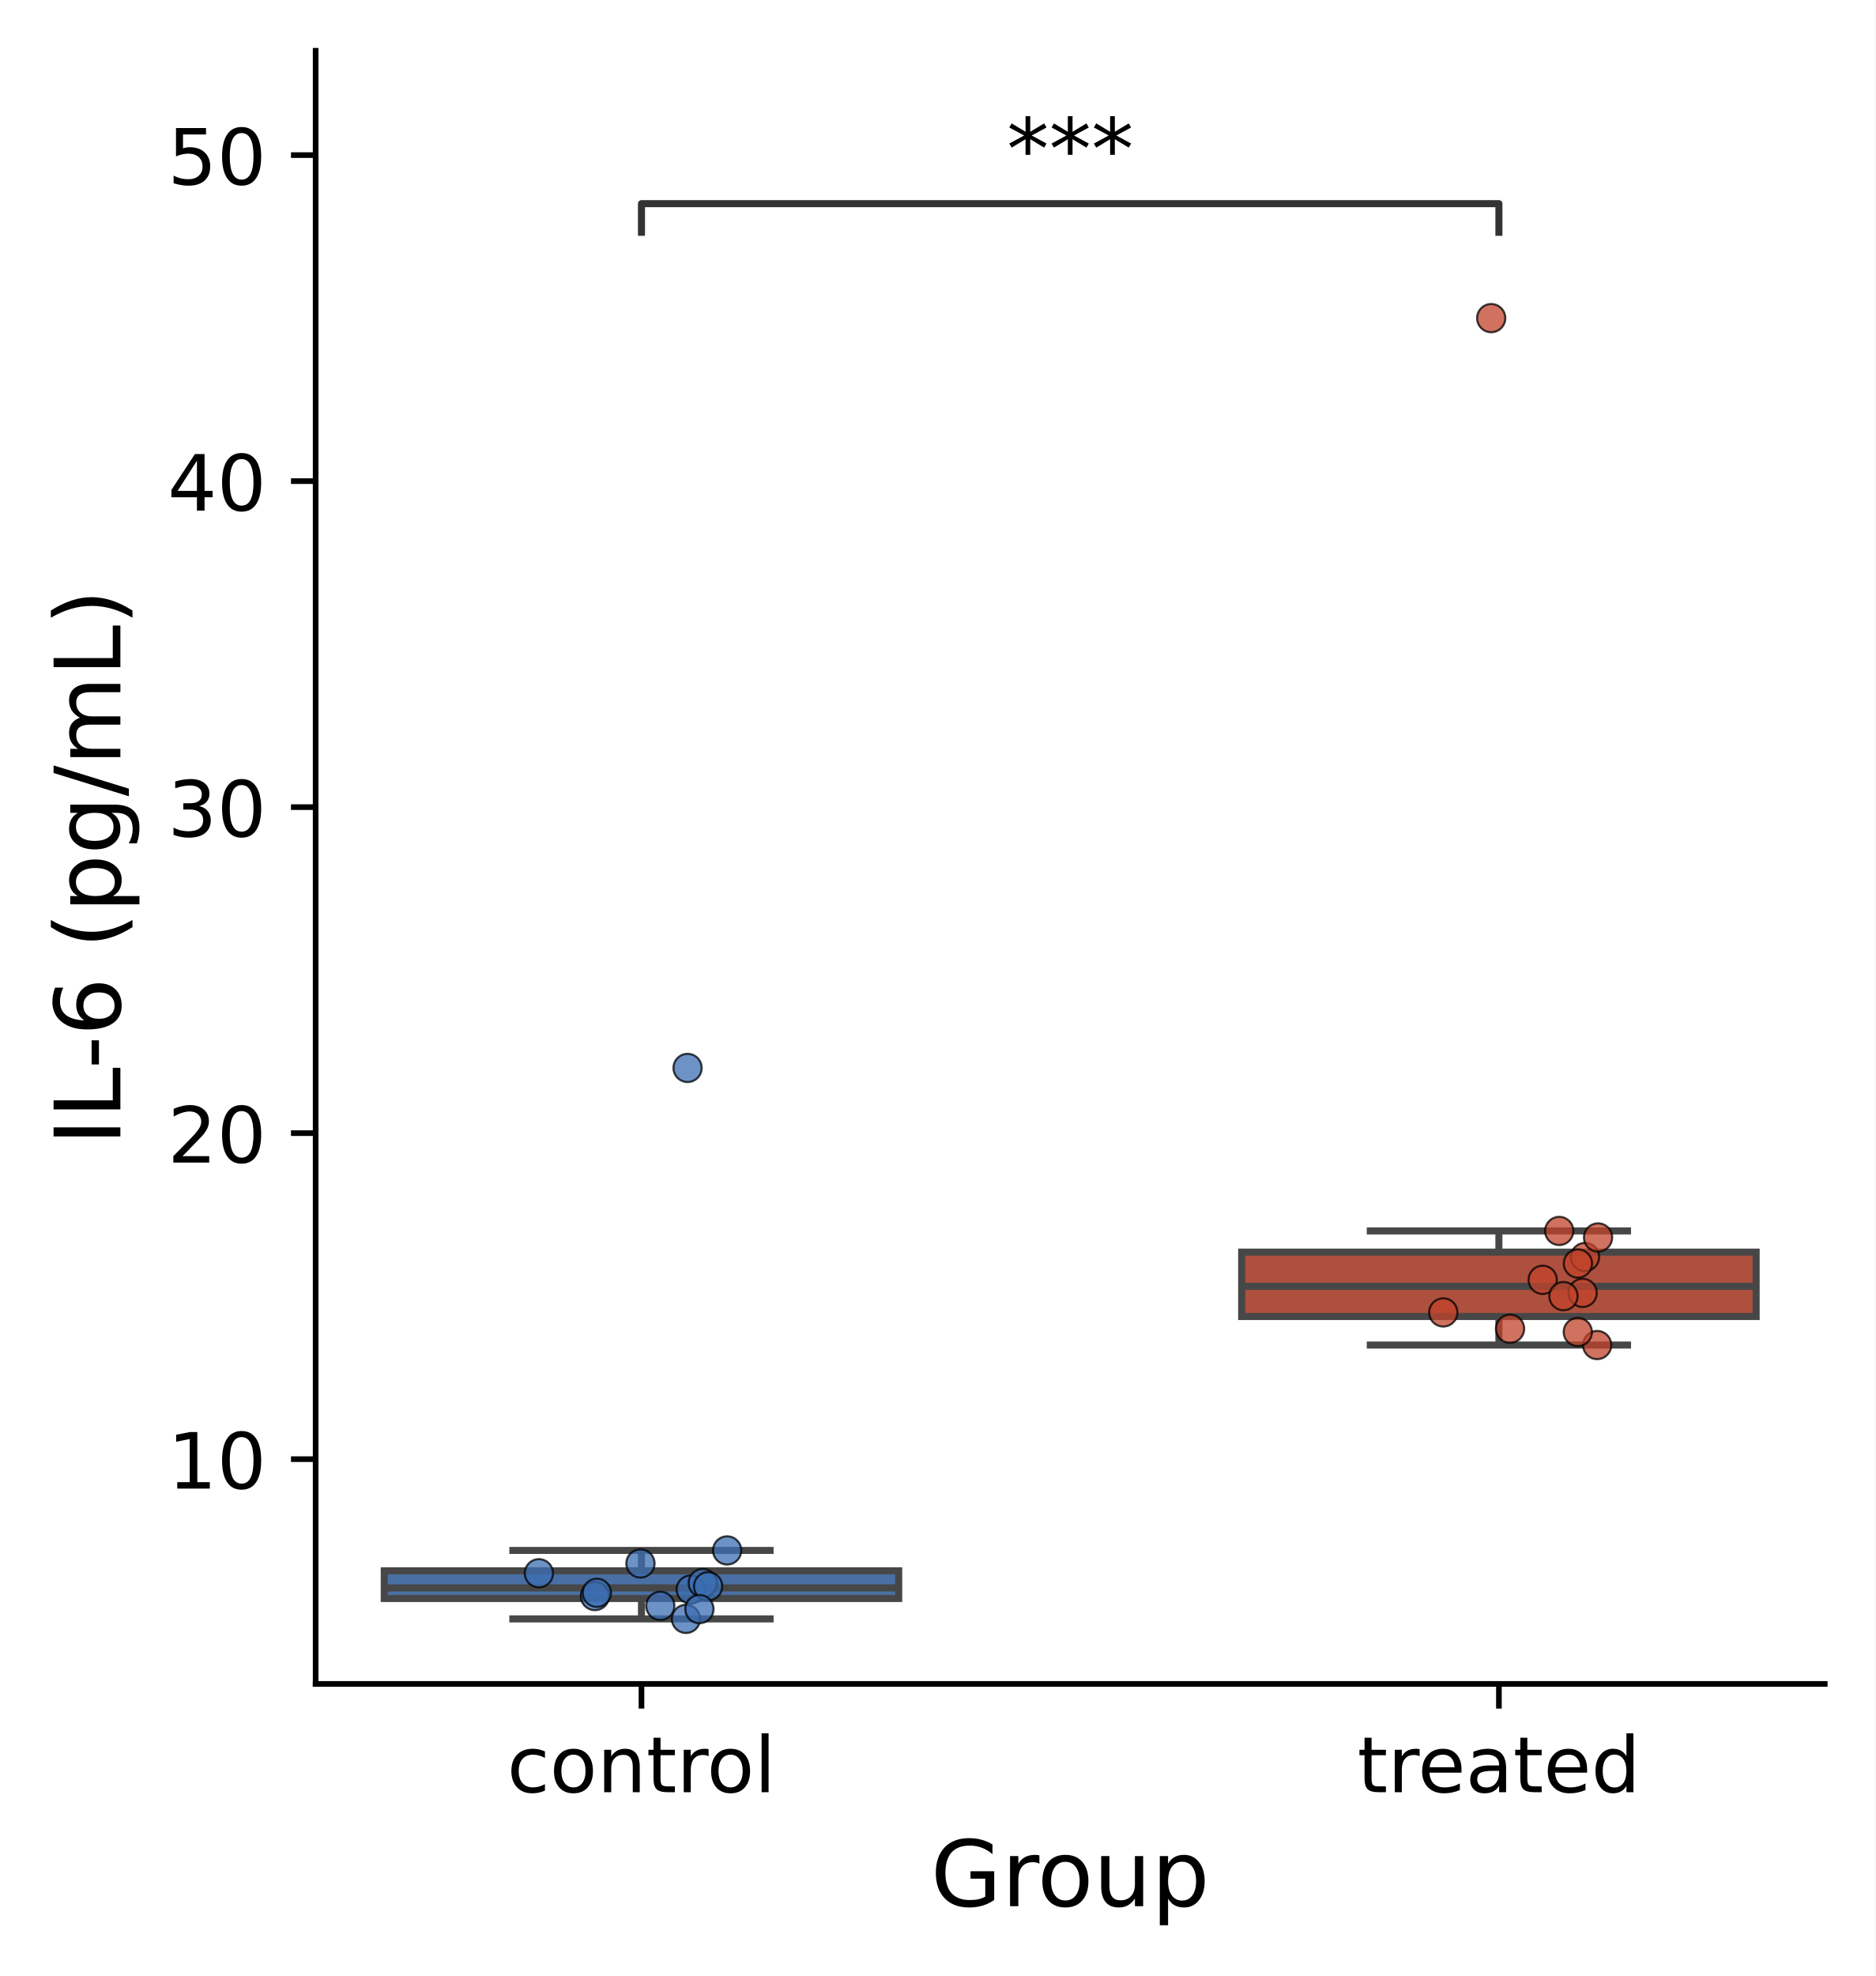
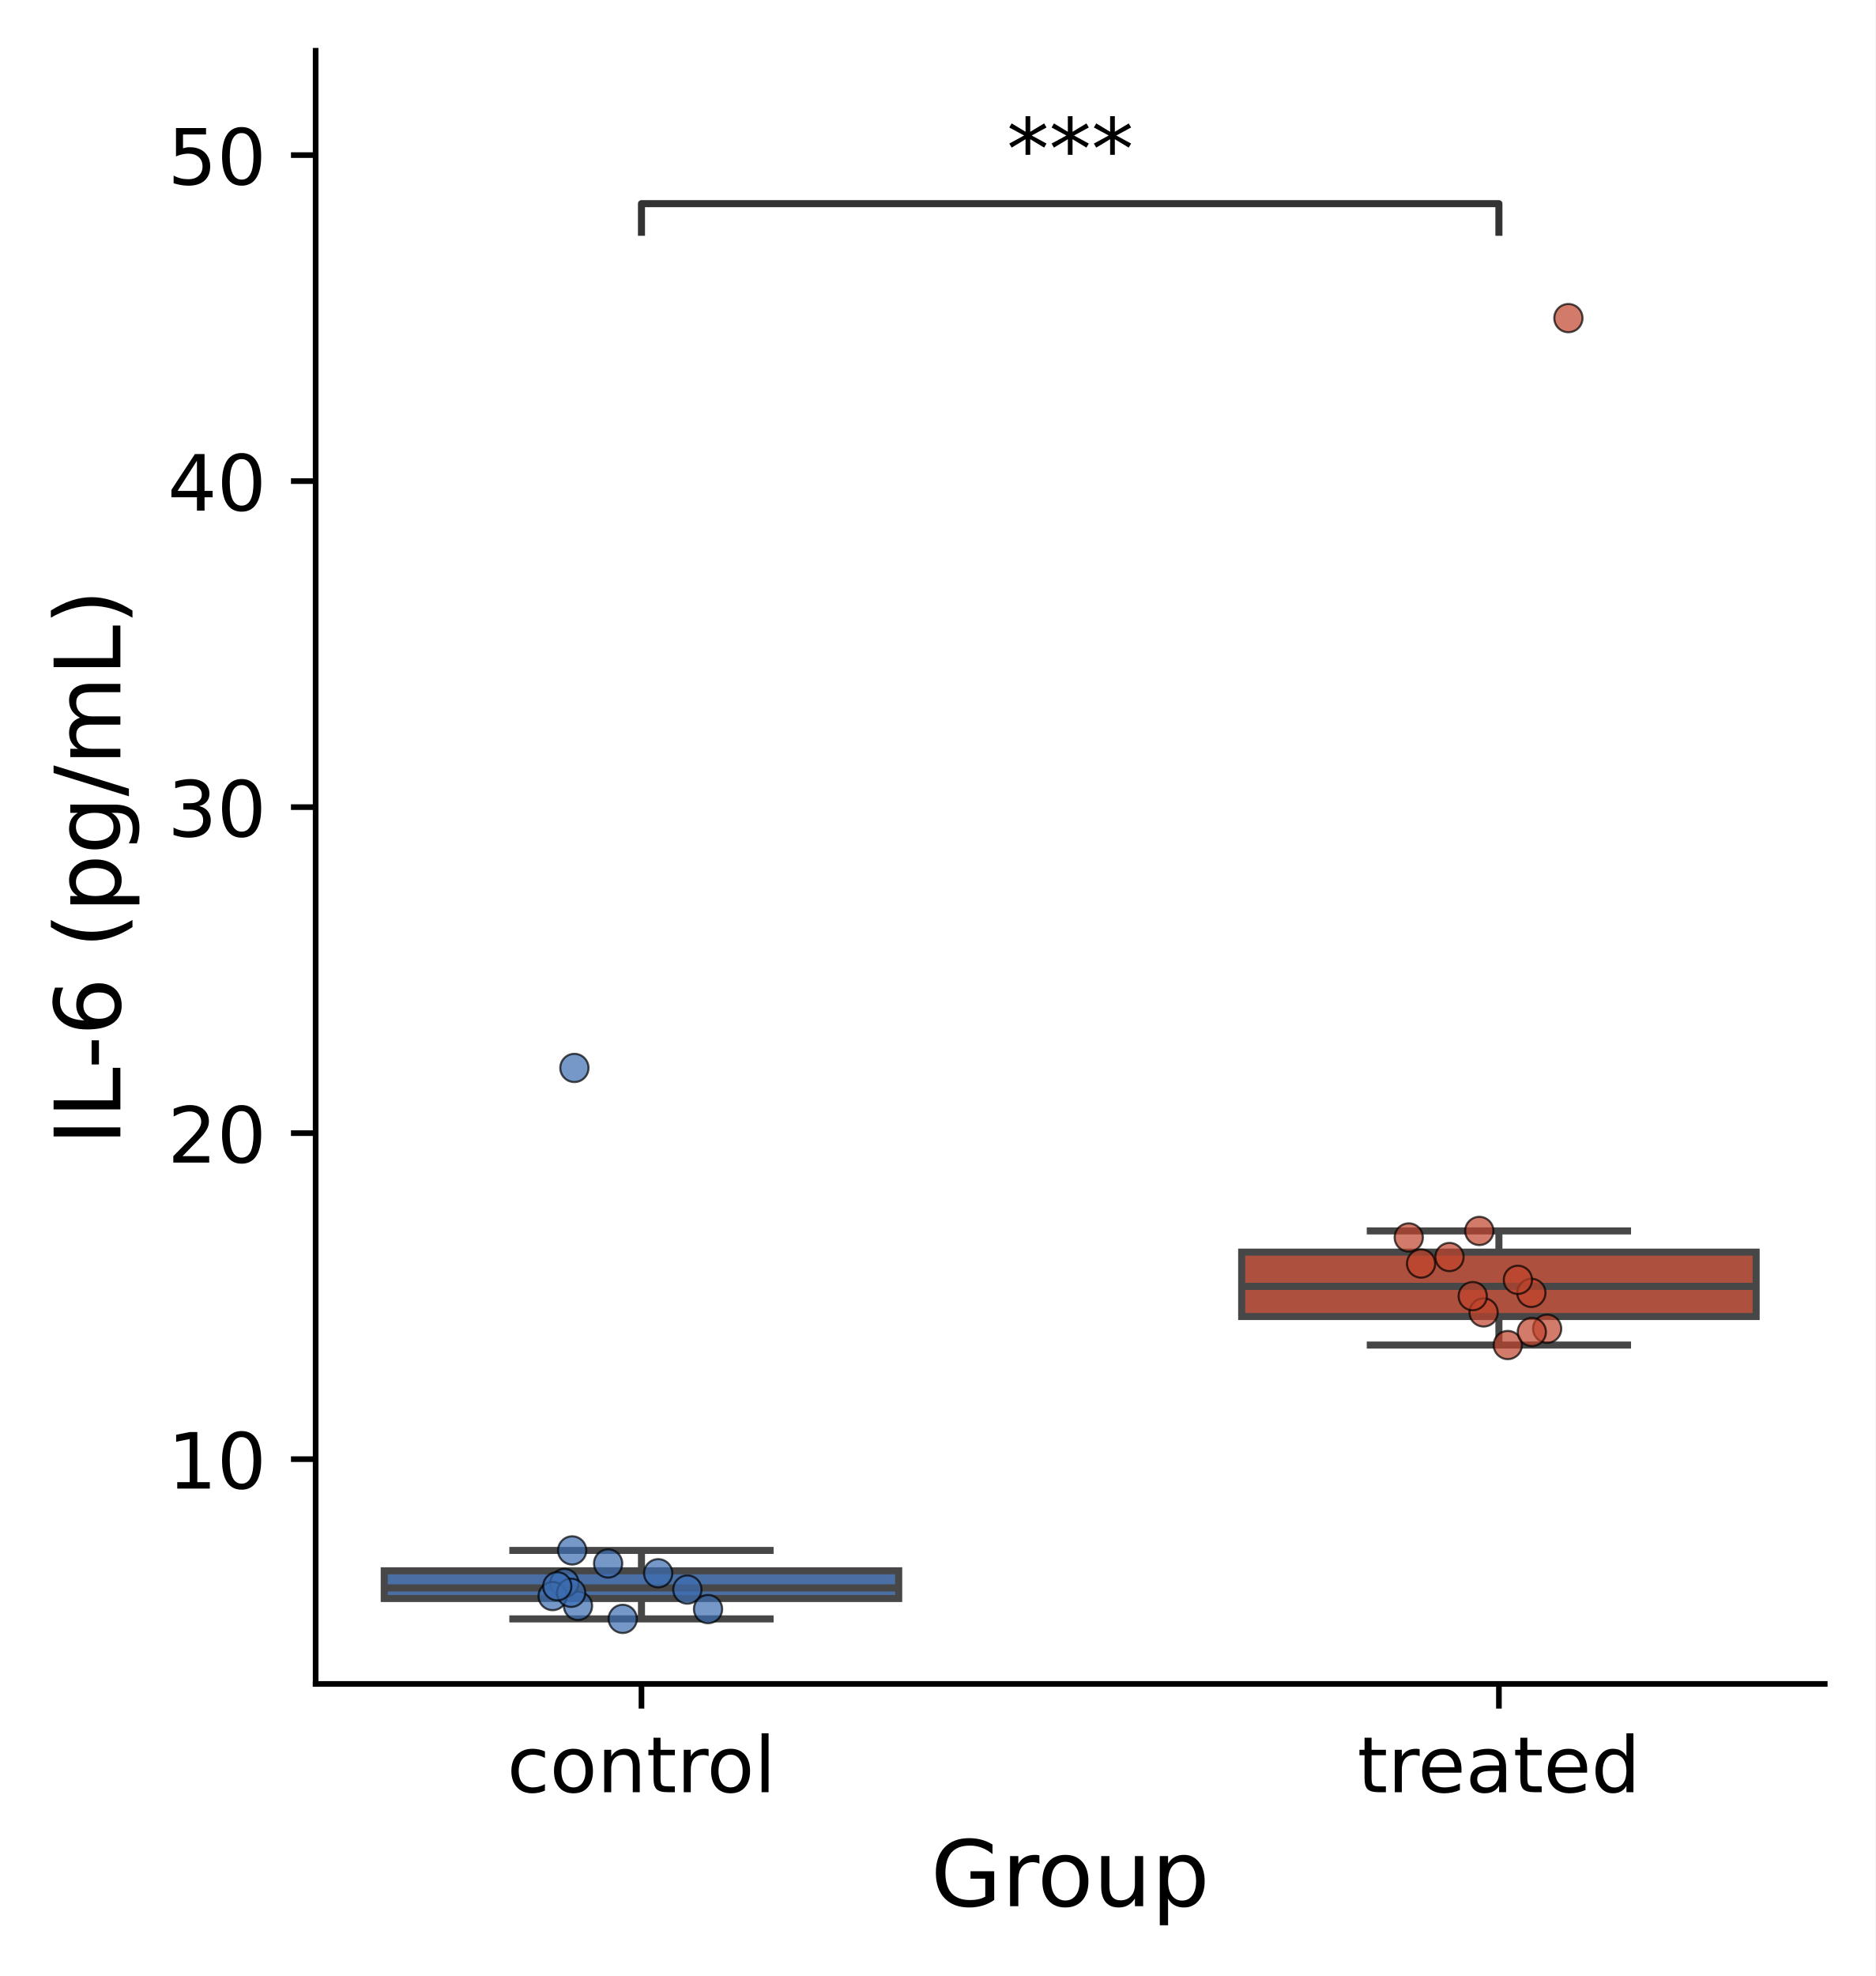
<svg xmlns="http://www.w3.org/2000/svg" xmlns:xlink="http://www.w3.org/1999/xlink" width="266.069pt" height="280.267pt" viewBox="0 0 266.069 280.267" version="1.1">
  <defs>
    <style type="text/css">*{stroke-linejoin: round; stroke-linecap: butt}</style>
  </defs>
  <g id="figure_1">
    <g id="patch_1">
      <path d="M 0 280.267  L 266.069 280.267  L 266.069 0  L 0 0  z " style="fill: #ffffff" />
    </g>
    <g id="axes_1">
      <g id="patch_2">
        <path d="M 44.779 238.84  L 258.869 238.84  L 258.869 7.2  L 44.779 7.2  z " style="fill: #ffffff" />
      </g>
      <g id="matplotlib.axis_1">
        <g id="xtick_1">
          <g id="line2d_1">
            <defs>
-               <path id="m3f6263e155" d="M 0 0  L 0 3.5  " style="stroke: #000000; stroke-width: 0.8" />
+               <path id="mb12fcbdaf5" d="M 0 0  L 0 3.5  " style="stroke: #000000; stroke-width: 0.8" />
            </defs>
            <g>
-               <use xlink:href="#m3f6263e155" x="91.003" y="238.84" style="stroke: #000000; stroke-width: 0.8" />
+               <use xlink:href="#mb12fcbdaf5" x="91.003" y="238.84" style="stroke: #000000; stroke-width: 0.8" />
            </g>
          </g>
          <g id="text_1">
            <g transform="translate(71.94124 254.1983) scale(0.11 -0.11)">
              <defs>
                <path id="DejaVuSans-63" d="M 3122 3366  L 3122 2828  Q 2878 2963 2633 3030  Q 2388 3097 2138 3097  Q 1578 3097 1268 2742  Q 959 2388 959 1747  Q 959 1106 1268 751  Q 1578 397 2138 397  Q 2388 397 2633 464  Q 2878 531 3122 666  L 3122 134  Q 2881 22 2623 -34  Q 2366 -91 2075 -91  Q 1284 -91 818 406  Q 353 903 353 1747  Q 353 2603 823 3093  Q 1294 3584 2113 3584  Q 2378 3584 2631 3529  Q 2884 3475 3122 3366  z " transform="scale(0.015625)" />
                <path id="DejaVuSans-6f" d="M 1959 3097  Q 1497 3097 1228 2736  Q 959 2375 959 1747  Q 959 1119 1226 758  Q 1494 397 1959 397  Q 2419 397 2687 759  Q 2956 1122 2956 1747  Q 2956 2369 2687 2733  Q 2419 3097 1959 3097  z M 1959 3584  Q 2709 3584 3137 3096  Q 3566 2609 3566 1747  Q 3566 888 3137 398  Q 2709 -91 1959 -91  Q 1206 -91 779 398  Q 353 888 353 1747  Q 353 2609 779 3096  Q 1206 3584 1959 3584  z " transform="scale(0.015625)" />
                <path id="DejaVuSans-6e" d="M 3513 2113  L 3513 0  L 2938 0  L 2938 2094  Q 2938 2591 2744 2837  Q 2550 3084 2163 3084  Q 1697 3084 1428 2787  Q 1159 2491 1159 1978  L 1159 0  L 581 0  L 581 3500  L 1159 3500  L 1159 2956  Q 1366 3272 1645 3428  Q 1925 3584 2291 3584  Q 2894 3584 3203 3211  Q 3513 2838 3513 2113  z " transform="scale(0.015625)" />
                <path id="DejaVuSans-74" d="M 1172 4494  L 1172 3500  L 2356 3500  L 2356 3053  L 1172 3053  L 1172 1153  Q 1172 725 1289 603  Q 1406 481 1766 481  L 2356 481  L 2356 0  L 1766 0  Q 1100 0 847 248  Q 594 497 594 1153  L 594 3053  L 172 3053  L 172 3500  L 594 3500  L 594 4494  L 1172 4494  z " transform="scale(0.015625)" />
                <path id="DejaVuSans-72" d="M 2631 2963  Q 2534 3019 2420 3045  Q 2306 3072 2169 3072  Q 1681 3072 1420 2755  Q 1159 2438 1159 1844  L 1159 0  L 581 0  L 581 3500  L 1159 3500  L 1159 2956  Q 1341 3275 1631 3429  Q 1922 3584 2338 3584  Q 2397 3584 2469 3576  Q 2541 3569 2628 3553  L 2631 2963  z " transform="scale(0.015625)" />
                <path id="DejaVuSans-6c" d="M 603 4863  L 1178 4863  L 1178 0  L 603 0  L 603 4863  z " transform="scale(0.015625)" />
              </defs>
              <use xlink:href="#DejaVuSans-63" />
              <use xlink:href="#DejaVuSans-6f" transform="translate(54.98047 0)" />
              <use xlink:href="#DejaVuSans-6e" transform="translate(116.1621 0)" />
              <use xlink:href="#DejaVuSans-74" transform="translate(179.541 0)" />
              <use xlink:href="#DejaVuSans-72" transform="translate(218.75 0)" />
              <use xlink:href="#DejaVuSans-6f" transform="translate(257.6133 0)" />
              <use xlink:href="#DejaVuSans-6c" transform="translate(318.7949 0)" />
            </g>
          </g>
        </g>
        <g id="xtick_2">
          <g id="line2d_2">
            <g>
-               <use xlink:href="#m3f6263e155" x="212.645" y="238.84" style="stroke: #000000; stroke-width: 0.8" />
+               <use xlink:href="#mb12fcbdaf5" x="212.645" y="238.84" style="stroke: #000000; stroke-width: 0.8" />
            </g>
          </g>
          <g id="text_2">
            <g transform="translate(192.5649 254.1983) scale(0.11 -0.11)">
              <defs>
                <path id="DejaVuSans-65" d="M 3597 1894  L 3597 1613  L 953 1613  Q 991 1019 1311 708  Q 1631 397 2203 397  Q 2534 397 2845 478  Q 3156 559 3463 722  L 3463 178  Q 3153 47 2828 -22  Q 2503 -91 2169 -91  Q 1331 -91 842 396  Q 353 884 353 1716  Q 353 2575 817 3079  Q 1281 3584 2069 3584  Q 2775 3584 3186 3129  Q 3597 2675 3597 1894  z M 3022 2063  Q 3016 2534 2758 2815  Q 2500 3097 2075 3097  Q 1594 3097 1305 2825  Q 1016 2553 972 2059  L 3022 2063  z " transform="scale(0.015625)" />
                <path id="DejaVuSans-61" d="M 2194 1759  Q 1497 1759 1228 1600  Q 959 1441 959 1056  Q 959 750 1161 570  Q 1363 391 1709 391  Q 2188 391 2477 730  Q 2766 1069 2766 1631  L 2766 1759  L 2194 1759  z M 3341 1997  L 3341 0  L 2766 0  L 2766 531  Q 2569 213 2275 61  Q 1981 -91 1556 -91  Q 1019 -91 701 211  Q 384 513 384 1019  Q 384 1609 779 1909  Q 1175 2209 1959 2209  L 2766 2209  L 2766 2266  Q 2766 2663 2505 2880  Q 2244 3097 1772 3097  Q 1472 3097 1187 3025  Q 903 2953 641 2809  L 641 3341  Q 956 3463 1253 3523  Q 1550 3584 1831 3584  Q 2591 3584 2966 3190  Q 3341 2797 3341 1997  z " transform="scale(0.015625)" />
                <path id="DejaVuSans-64" d="M 2906 2969  L 2906 4863  L 3481 4863  L 3481 0  L 2906 0  L 2906 525  Q 2725 213 2448 61  Q 2172 -91 1784 -91  Q 1150 -91 751 415  Q 353 922 353 1747  Q 353 2572 751 3078  Q 1150 3584 1784 3584  Q 2172 3584 2448 3432  Q 2725 3281 2906 2969  z M 947 1747  Q 947 1113 1208 752  Q 1469 391 1925 391  Q 2381 391 2643 752  Q 2906 1113 2906 1747  Q 2906 2381 2643 2742  Q 2381 3103 1925 3103  Q 1469 3103 1208 2742  Q 947 2381 947 1747  z " transform="scale(0.015625)" />
              </defs>
              <use xlink:href="#DejaVuSans-74" />
              <use xlink:href="#DejaVuSans-72" transform="translate(39.20898 0)" />
              <use xlink:href="#DejaVuSans-65" transform="translate(78.07227 0)" />
              <use xlink:href="#DejaVuSans-61" transform="translate(139.5957 0)" />
              <use xlink:href="#DejaVuSans-74" transform="translate(200.875 0)" />
              <use xlink:href="#DejaVuSans-65" transform="translate(240.084 0)" />
              <use xlink:href="#DejaVuSans-64" transform="translate(301.6074 0)" />
            </g>
          </g>
        </g>
        <g id="text_3">
          <g transform="translate(132.0387 270.3639) scale(0.13 -0.13)">
            <defs>
              <path id="DejaVuSans-47" d="M 3809 666  L 3809 1919  L 2778 1919  L 2778 2438  L 4434 2438  L 4434 434  Q 4069 175 3628 42  Q 3188 -91 2688 -91  Q 1594 -91 976 548  Q 359 1188 359 2328  Q 359 3472 976 4111  Q 1594 4750 2688 4750  Q 3144 4750 3555 4637  Q 3966 4525 4313 4306  L 4313 3634  Q 3963 3931 3569 4081  Q 3175 4231 2741 4231  Q 1884 4231 1454 3753  Q 1025 3275 1025 2328  Q 1025 1384 1454 906  Q 1884 428 2741 428  Q 3075 428 3337 486  Q 3600 544 3809 666  z " transform="scale(0.015625)" />
              <path id="DejaVuSans-75" d="M 544 1381  L 544 3500  L 1119 3500  L 1119 1403  Q 1119 906 1312 657  Q 1506 409 1894 409  Q 2359 409 2629 706  Q 2900 1003 2900 1516  L 2900 3500  L 3475 3500  L 3475 0  L 2900 0  L 2900 538  Q 2691 219 2414 64  Q 2138 -91 1772 -91  Q 1169 -91 856 284  Q 544 659 544 1381  z M 1991 3584  L 1991 3584  z " transform="scale(0.015625)" />
              <path id="DejaVuSans-70" d="M 1159 525  L 1159 -1331  L 581 -1331  L 581 3500  L 1159 3500  L 1159 2969  Q 1341 3281 1617 3432  Q 1894 3584 2278 3584  Q 2916 3584 3314 3078  Q 3713 2572 3713 1747  Q 3713 922 3314 415  Q 2916 -91 2278 -91  Q 1894 -91 1617 61  Q 1341 213 1159 525  z M 3116 1747  Q 3116 2381 2855 2742  Q 2594 3103 2138 3103  Q 1681 3103 1420 2742  Q 1159 2381 1159 1747  Q 1159 1113 1420 752  Q 1681 391 2138 391  Q 2594 391 2855 752  Q 3116 1113 3116 1747  z " transform="scale(0.015625)" />
            </defs>
            <use xlink:href="#DejaVuSans-47" />
            <use xlink:href="#DejaVuSans-72" transform="translate(77.49023 0)" />
            <use xlink:href="#DejaVuSans-6f" transform="translate(116.3535 0)" />
            <use xlink:href="#DejaVuSans-75" transform="translate(177.5352 0)" />
            <use xlink:href="#DejaVuSans-70" transform="translate(240.9141 0)" />
          </g>
        </g>
      </g>
      <g id="matplotlib.axis_2">
        <g id="ytick_1">
          <g id="line2d_3">
            <defs>
-               <path id="m1075e47990" d="M 0 0  L -3.5 0  " style="stroke: #000000; stroke-width: 0.8" />
+               <path id="mbc910041ed" d="M 0 0  L -3.5 0  " style="stroke: #000000; stroke-width: 0.8" />
            </defs>
            <g>
-               <use xlink:href="#m1075e47990" x="44.779" y="206.958" style="stroke: #000000; stroke-width: 0.8" />
+               <use xlink:href="#mbc910041ed" x="44.779" y="206.958" style="stroke: #000000; stroke-width: 0.8" />
            </g>
          </g>
          <g id="text_4">
            <g transform="translate(23.78156 211.1371) scale(0.11 -0.11)">
              <defs>
                <path id="DejaVuSans-31" d="M 794 531  L 1825 531  L 1825 4091  L 703 3866  L 703 4441  L 1819 4666  L 2450 4666  L 2450 531  L 3481 531  L 3481 0  L 794 0  L 794 531  z " transform="scale(0.015625)" />
                <path id="DejaVuSans-30" d="M 2034 4250  Q 1547 4250 1301 3770  Q 1056 3291 1056 2328  Q 1056 1369 1301 889  Q 1547 409 2034 409  Q 2525 409 2770 889  Q 3016 1369 3016 2328  Q 3016 3291 2770 3770  Q 2525 4250 2034 4250  z M 2034 4750  Q 2819 4750 3233 4129  Q 3647 3509 3647 2328  Q 3647 1150 3233 529  Q 2819 -91 2034 -91  Q 1250 -91 836 529  Q 422 1150 422 2328  Q 422 3509 836 4129  Q 1250 4750 2034 4750  z " transform="scale(0.015625)" />
              </defs>
              <use xlink:href="#DejaVuSans-31" />
              <use xlink:href="#DejaVuSans-30" transform="translate(63.62305 0)" />
            </g>
          </g>
        </g>
        <g id="ytick_2">
          <g id="line2d_4">
            <g>
-               <use xlink:href="#m1075e47990" x="44.779" y="160.719" style="stroke: #000000; stroke-width: 0.8" />
+               <use xlink:href="#mbc910041ed" x="44.779" y="160.719" style="stroke: #000000; stroke-width: 0.8" />
            </g>
          </g>
          <g id="text_5">
            <g transform="translate(23.78156 164.8978) scale(0.11 -0.11)">
              <defs>
                <path id="DejaVuSans-32" d="M 1228 531  L 3431 531  L 3431 0  L 469 0  L 469 531  Q 828 903 1448 1529  Q 2069 2156 2228 2338  Q 2531 2678 2651 2914  Q 2772 3150 2772 3378  Q 2772 3750 2511 3984  Q 2250 4219 1831 4219  Q 1534 4219 1204 4116  Q 875 4013 500 3803  L 500 4441  Q 881 4594 1212 4672  Q 1544 4750 1819 4750  Q 2544 4750 2975 4387  Q 3406 4025 3406 3419  Q 3406 3131 3298 2873  Q 3191 2616 2906 2266  Q 2828 2175 2409 1742  Q 1991 1309 1228 531  z " transform="scale(0.015625)" />
              </defs>
              <use xlink:href="#DejaVuSans-32" />
              <use xlink:href="#DejaVuSans-30" transform="translate(63.62305 0)" />
            </g>
          </g>
        </g>
        <g id="ytick_3">
          <g id="line2d_5">
            <g>
-               <use xlink:href="#m1075e47990" x="44.779" y="114.479" style="stroke: #000000; stroke-width: 0.8" />
+               <use xlink:href="#mbc910041ed" x="44.779" y="114.479" style="stroke: #000000; stroke-width: 0.8" />
            </g>
          </g>
          <g id="text_6">
            <g transform="translate(23.78156 118.6585) scale(0.11 -0.11)">
              <defs>
                <path id="DejaVuSans-33" d="M 2597 2516  Q 3050 2419 3304 2112  Q 3559 1806 3559 1356  Q 3559 666 3084 287  Q 2609 -91 1734 -91  Q 1441 -91 1130 -33  Q 819 25 488 141  L 488 750  Q 750 597 1062 519  Q 1375 441 1716 441  Q 2309 441 2620 675  Q 2931 909 2931 1356  Q 2931 1769 2642 2001  Q 2353 2234 1838 2234  L 1294 2234  L 1294 2753  L 1863 2753  Q 2328 2753 2575 2939  Q 2822 3125 2822 3475  Q 2822 3834 2567 4026  Q 2313 4219 1838 4219  Q 1578 4219 1281 4162  Q 984 4106 628 3988  L 628 4550  Q 988 4650 1302 4700  Q 1616 4750 1894 4750  Q 2613 4750 3031 4423  Q 3450 4097 3450 3541  Q 3450 3153 3228 2886  Q 3006 2619 2597 2516  z " transform="scale(0.015625)" />
              </defs>
              <use xlink:href="#DejaVuSans-33" />
              <use xlink:href="#DejaVuSans-30" transform="translate(63.62305 0)" />
            </g>
          </g>
        </g>
        <g id="ytick_4">
          <g id="line2d_6">
            <g>
-               <use xlink:href="#m1075e47990" x="44.779" y="68.24" style="stroke: #000000; stroke-width: 0.8" />
+               <use xlink:href="#mbc910041ed" x="44.779" y="68.24" style="stroke: #000000; stroke-width: 0.8" />
            </g>
          </g>
          <g id="text_7">
            <g transform="translate(23.78156 72.41913) scale(0.11 -0.11)">
              <defs>
                <path id="DejaVuSans-34" d="M 2419 4116  L 825 1625  L 2419 1625  L 2419 4116  z M 2253 4666  L 3047 4666  L 3047 1625  L 3713 1625  L 3713 1100  L 3047 1100  L 3047 0  L 2419 0  L 2419 1100  L 313 1100  L 313 1709  L 2253 4666  z " transform="scale(0.015625)" />
              </defs>
              <use xlink:href="#DejaVuSans-34" />
              <use xlink:href="#DejaVuSans-30" transform="translate(63.62305 0)" />
            </g>
          </g>
        </g>
        <g id="ytick_5">
          <g id="line2d_7">
            <g>
-               <use xlink:href="#m1075e47990" x="44.779" y="22.001" style="stroke: #000000; stroke-width: 0.8" />
+               <use xlink:href="#mbc910041ed" x="44.779" y="22.001" style="stroke: #000000; stroke-width: 0.8" />
            </g>
          </g>
          <g id="text_8">
            <g transform="translate(23.78156 26.1798) scale(0.11 -0.11)">
              <defs>
                <path id="DejaVuSans-35" d="M 691 4666  L 3169 4666  L 3169 4134  L 1269 4134  L 1269 2991  Q 1406 3038 1543 3061  Q 1681 3084 1819 3084  Q 2600 3084 3056 2656  Q 3513 2228 3513 1497  Q 3513 744 3044 326  Q 2575 -91 1722 -91  Q 1428 -91 1123 -41  Q 819 9 494 109  L 494 744  Q 775 591 1075 516  Q 1375 441 1709 441  Q 2250 441 2565 725  Q 2881 1009 2881 1497  Q 2881 1984 2565 2268  Q 2250 2553 1709 2553  Q 1456 2553 1204 2497  Q 953 2441 691 2322  L 691 4666  z " transform="scale(0.015625)" />
              </defs>
              <use xlink:href="#DejaVuSans-35" />
              <use xlink:href="#DejaVuSans-30" transform="translate(63.62305 0)" />
            </g>
          </g>
        </g>
        <g id="text_9">
          <g transform="translate(17.07797 162.4598) rotate(-90) scale(0.13 -0.13)">
            <defs>
              <path id="DejaVuSans-49" d="M 628 4666  L 1259 4666  L 1259 0  L 628 0  L 628 4666  z " transform="scale(0.015625)" />
              <path id="DejaVuSans-4c" d="M 628 4666  L 1259 4666  L 1259 531  L 3531 531  L 3531 0  L 628 0  L 628 4666  z " transform="scale(0.015625)" />
              <path id="DejaVuSans-2d" d="M 313 2009  L 1997 2009  L 1997 1497  L 313 1497  L 313 2009  z " transform="scale(0.015625)" />
              <path id="DejaVuSans-36" d="M 2113 2584  Q 1688 2584 1439 2293  Q 1191 2003 1191 1497  Q 1191 994 1439 701  Q 1688 409 2113 409  Q 2538 409 2786 701  Q 3034 994 3034 1497  Q 3034 2003 2786 2293  Q 2538 2584 2113 2584  z M 3366 4563  L 3366 3988  Q 3128 4100 2886 4159  Q 2644 4219 2406 4219  Q 1781 4219 1451 3797  Q 1122 3375 1075 2522  Q 1259 2794 1537 2939  Q 1816 3084 2150 3084  Q 2853 3084 3261 2657  Q 3669 2231 3669 1497  Q 3669 778 3244 343  Q 2819 -91 2113 -91  Q 1303 -91 875 529  Q 447 1150 447 2328  Q 447 3434 972 4092  Q 1497 4750 2381 4750  Q 2619 4750 2861 4703  Q 3103 4656 3366 4563  z " transform="scale(0.015625)" />
              <path id="DejaVuSans-20" transform="scale(0.015625)" />
              <path id="DejaVuSans-28" d="M 1984 4856  Q 1566 4138 1362 3434  Q 1159 2731 1159 2009  Q 1159 1288 1364 580  Q 1569 -128 1984 -844  L 1484 -844  Q 1016 -109 783 600  Q 550 1309 550 2009  Q 550 2706 781 3412  Q 1013 4119 1484 4856  L 1984 4856  z " transform="scale(0.015625)" />
              <path id="DejaVuSans-67" d="M 2906 1791  Q 2906 2416 2648 2759  Q 2391 3103 1925 3103  Q 1463 3103 1205 2759  Q 947 2416 947 1791  Q 947 1169 1205 825  Q 1463 481 1925 481  Q 2391 481 2648 825  Q 2906 1169 2906 1791  z M 3481 434  Q 3481 -459 3084 -895  Q 2688 -1331 1869 -1331  Q 1566 -1331 1297 -1286  Q 1028 -1241 775 -1147  L 775 -588  Q 1028 -725 1275 -790  Q 1522 -856 1778 -856  Q 2344 -856 2625 -561  Q 2906 -266 2906 331  L 2906 616  Q 2728 306 2450 153  Q 2172 0 1784 0  Q 1141 0 747 490  Q 353 981 353 1791  Q 353 2603 747 3093  Q 1141 3584 1784 3584  Q 2172 3584 2450 3431  Q 2728 3278 2906 2969  L 2906 3500  L 3481 3500  L 3481 434  z " transform="scale(0.015625)" />
              <path id="DejaVuSans-2f" d="M 1625 4666  L 2156 4666  L 531 -594  L 0 -594  L 1625 4666  z " transform="scale(0.015625)" />
              <path id="DejaVuSans-6d" d="M 3328 2828  Q 3544 3216 3844 3400  Q 4144 3584 4550 3584  Q 5097 3584 5394 3201  Q 5691 2819 5691 2113  L 5691 0  L 5113 0  L 5113 2094  Q 5113 2597 4934 2840  Q 4756 3084 4391 3084  Q 3944 3084 3684 2787  Q 3425 2491 3425 1978  L 3425 0  L 2847 0  L 2847 2094  Q 2847 2600 2669 2842  Q 2491 3084 2119 3084  Q 1678 3084 1418 2786  Q 1159 2488 1159 1978  L 1159 0  L 581 0  L 581 3500  L 1159 3500  L 1159 2956  Q 1356 3278 1631 3431  Q 1906 3584 2284 3584  Q 2666 3584 2933 3390  Q 3200 3197 3328 2828  z " transform="scale(0.015625)" />
              <path id="DejaVuSans-29" d="M 513 4856  L 1013 4856  Q 1481 4119 1714 3412  Q 1947 2706 1947 2009  Q 1947 1309 1714 600  Q 1481 -109 1013 -844  L 513 -844  Q 928 -128 1133 580  Q 1338 1288 1338 2009  Q 1338 2731 1133 3434  Q 928 4138 513 4856  z " transform="scale(0.015625)" />
            </defs>
            <use xlink:href="#DejaVuSans-49" />
            <use xlink:href="#DejaVuSans-4c" transform="translate(29.49219 0)" />
            <use xlink:href="#DejaVuSans-2d" transform="translate(83.45508 0)" />
            <use xlink:href="#DejaVuSans-36" transform="translate(119.5391 0)" />
            <use xlink:href="#DejaVuSans-20" transform="translate(183.1621 0)" />
            <use xlink:href="#DejaVuSans-28" transform="translate(214.9492 0)" />
            <use xlink:href="#DejaVuSans-70" transform="translate(253.9629 0)" />
            <use xlink:href="#DejaVuSans-67" transform="translate(317.4395 0)" />
            <use xlink:href="#DejaVuSans-2f" transform="translate(380.916 0)" />
            <use xlink:href="#DejaVuSans-6d" transform="translate(414.6074 0)" />
            <use xlink:href="#DejaVuSans-4c" transform="translate(512.0195 0)" />
            <use xlink:href="#DejaVuSans-29" transform="translate(567.7324 0)" />
          </g>
        </g>
      </g>
      <g id="patch_3">
-         <path d="M 54.51 226.725  L 127.496 226.725  L 127.496 222.795  L 54.51 222.795  L 54.51 226.725  z " clip-path="url(#p41b5b4de85)" style="fill: #4a6fa4; stroke: #474747; stroke-linejoin: miter" />
+         <path d="M 54.51 226.725  L 127.496 226.725  L 127.496 222.795  L 54.51 222.795  L 54.51 226.725  z " clip-path="url(#pd9ce754950)" style="fill: #4a6fa4; stroke: #474747; stroke-linejoin: miter" />
      </g>
      <g id="line2d_8">
-         <path d="M 91.003 226.725  L 91.003 229.615  " clip-path="url(#p41b5b4de85)" style="fill: none; stroke: #474747" />
+         <path d="M 91.003 226.725  L 91.003 229.615  " clip-path="url(#pd9ce754950)" style="fill: none; stroke: #474747" />
      </g>
      <g id="line2d_9">
-         <path d="M 91.003 222.795  L 91.003 219.905  " clip-path="url(#p41b5b4de85)" style="fill: none; stroke: #474747" />
+         <path d="M 91.003 222.795  L 91.003 219.905  " clip-path="url(#pd9ce754950)" style="fill: none; stroke: #474747" />
      </g>
      <g id="line2d_10">
-         <path d="M 72.757 229.615  L 109.249 229.615  " clip-path="url(#p41b5b4de85)" style="fill: none; stroke: #474747; stroke-linecap: square" />
+         <path d="M 72.757 229.615  L 109.249 229.615  " clip-path="url(#pd9ce754950)" style="fill: none; stroke: #474747; stroke-linecap: square" />
      </g>
      <g id="line2d_11">
-         <path d="M 72.757 219.905  L 109.249 219.905  " clip-path="url(#p41b5b4de85)" style="fill: none; stroke: #474747; stroke-linecap: square" />
+         <path d="M 72.757 219.905  L 109.249 219.905  " clip-path="url(#pd9ce754950)" style="fill: none; stroke: #474747; stroke-linecap: square" />
      </g>
      <g id="line2d_12" />
      <g id="patch_4">
-         <path d="M 176.152 186.728  L 249.138 186.728  L 249.138 177.596  L 176.152 177.596  L 176.152 186.728  z " clip-path="url(#p41b5b4de85)" style="fill: #ae503e; stroke: #474747; stroke-linejoin: miter" />
+         <path d="M 176.152 186.728  L 249.138 186.728  L 249.138 177.596  L 176.152 177.596  L 176.152 186.728  z " clip-path="url(#pd9ce754950)" style="fill: #ae503e; stroke: #474747; stroke-linejoin: miter" />
      </g>
      <g id="line2d_13">
-         <path d="M 212.645 186.728  L 212.645 190.774  " clip-path="url(#p41b5b4de85)" style="fill: none; stroke: #474747" />
+         <path d="M 212.645 186.728  L 212.645 190.774  " clip-path="url(#pd9ce754950)" style="fill: none; stroke: #474747" />
      </g>
      <g id="line2d_14">
-         <path d="M 212.645 177.596  L 212.645 174.59  " clip-path="url(#p41b5b4de85)" style="fill: none; stroke: #474747" />
+         <path d="M 212.645 177.596  L 212.645 174.59  " clip-path="url(#pd9ce754950)" style="fill: none; stroke: #474747" />
      </g>
      <g id="line2d_15">
-         <path d="M 194.399 190.774  L 230.891 190.774  " clip-path="url(#p41b5b4de85)" style="fill: none; stroke: #474747; stroke-linecap: square" />
+         <path d="M 194.399 190.774  L 230.891 190.774  " clip-path="url(#pd9ce754950)" style="fill: none; stroke: #474747; stroke-linecap: square" />
      </g>
      <g id="line2d_16">
-         <path d="M 194.399 174.59  L 230.891 174.59  " clip-path="url(#p41b5b4de85)" style="fill: none; stroke: #474747; stroke-linecap: square" />
+         <path d="M 194.399 174.59  L 230.891 174.59  " clip-path="url(#pd9ce754950)" style="fill: none; stroke: #474747; stroke-linecap: square" />
      </g>
      <g id="line2d_17" />
      <g id="line2d_18">
        <path d="M 91.003 32.944  L 91.003 28.885  L 212.645 28.885  L 212.645 32.944  " style="fill: none; stroke: #333333; stroke-linecap: square" />
      </g>
      <g id="line2d_19">
-         <path d="M 54.51 225.223  L 127.496 225.223  " clip-path="url(#p41b5b4de85)" style="fill: none; stroke: #474747" />
+         <path d="M 54.51 225.223  L 127.496 225.223  " clip-path="url(#pd9ce754950)" style="fill: none; stroke: #474747" />
      </g>
      <g id="line2d_20">
-         <path d="M 176.152 182.451  L 249.138 182.451  " clip-path="url(#p41b5b4de85)" style="fill: none; stroke: #474747" />
+         <path d="M 176.152 182.451  L 249.138 182.451  " clip-path="url(#pd9ce754950)" style="fill: none; stroke: #474747" />
      </g>
      <g id="patch_5">
        <path d="M 44.779 238.84  L 44.779 7.2  " style="fill: none; stroke: #000000; stroke-width: 0.8; stroke-linejoin: miter; stroke-linecap: square" />
      </g>
      <g id="patch_6">
        <path d="M 44.779 238.84  L 258.869 238.84  " style="fill: none; stroke: #000000; stroke-width: 0.8; stroke-linejoin: miter; stroke-linecap: square" />
      </g>
      <g id="PathCollection_1">
        <defs>
-           <path id="C0_0_c0eb777ab7" d="M 0 2  C 0.53 2 1.039 1.789 1.414 1.414  C 1.789 1.039 2 0.53 2 -0  C 2 -0.53 1.789 -1.039 1.414 -1.414  C 1.039 -1.789 0.53 -2 0 -2  C -0.53 -2 -1.039 -1.789 -1.414 -1.414  C -1.789 -1.039 -2 -0.53 -2 0  C -2 0.53 -1.789 1.039 -1.414 1.414  C -1.039 1.789 -0.53 2 0 2  z " />
+           <path id="C0_0_be262756c1" d="M 0 2  C 0.53 2 1.039 1.789 1.414 1.414  C 1.789 1.039 2 0.53 2 -0  C 2 -0.53 1.789 -1.039 1.414 -1.414  C 1.039 -1.789 0.53 -2 0 -2  C -0.53 -2 -1.039 -1.789 -1.414 -1.414  C -1.789 -1.039 -2 -0.53 -2 0  C -2 0.53 -1.789 1.039 -1.414 1.414  C -1.039 1.789 -0.53 2 0 2  z " />
        </defs>
-         <g clip-path="url(#p41b5b4de85)">
-           <use xlink:href="#C0_0_c0eb777ab7" x="97.317" y="229.615" style="fill: #3b6db3; fill-opacity: 0.75; stroke: #000000; stroke-opacity: 0.75; stroke-width: 0.3" />
-         </g>
-         <g clip-path="url(#p41b5b4de85)">
-           <use xlink:href="#C0_0_c0eb777ab7" x="97.995" y="225.454" style="fill: #3b6db3; fill-opacity: 0.75; stroke: #000000; stroke-opacity: 0.75; stroke-width: 0.3" />
-         </g>
-         <g clip-path="url(#p41b5b4de85)">
-           <use xlink:href="#C0_0_c0eb777ab7" x="93.674" y="227.766" style="fill: #3b6db3; fill-opacity: 0.75; stroke: #000000; stroke-opacity: 0.75; stroke-width: 0.3" />
-         </g>
-         <g clip-path="url(#p41b5b4de85)">
-           <use xlink:href="#C0_0_c0eb777ab7" x="103.157" y="219.905" style="fill: #3b6db3; fill-opacity: 0.75; stroke: #000000; stroke-opacity: 0.75; stroke-width: 0.3" />
-         </g>
-         <g clip-path="url(#p41b5b4de85)">
-           <use xlink:href="#C0_0_c0eb777ab7" x="99.7" y="224.529" style="fill: #3b6db3; fill-opacity: 0.75; stroke: #000000; stroke-opacity: 0.75; stroke-width: 0.3" />
-         </g>
-         <g clip-path="url(#p41b5b4de85)">
-           <use xlink:href="#C0_0_c0eb777ab7" x="84.399" y="226.379" style="fill: #3b6db3; fill-opacity: 0.75; stroke: #000000; stroke-opacity: 0.75; stroke-width: 0.3" />
-         </g>
-         <g clip-path="url(#p41b5b4de85)">
-           <use xlink:href="#C0_0_c0eb777ab7" x="76.453" y="223.142" style="fill: #3b6db3; fill-opacity: 0.75; stroke: #000000; stroke-opacity: 0.75; stroke-width: 0.3" />
-         </g>
-         <g clip-path="url(#p41b5b4de85)">
-           <use xlink:href="#C0_0_c0eb777ab7" x="97.544" y="151.471" style="fill: #3b6db3; fill-opacity: 0.75; stroke: #000000; stroke-opacity: 0.75; stroke-width: 0.3" />
-         </g>
-         <g clip-path="url(#p41b5b4de85)">
-           <use xlink:href="#C0_0_c0eb777ab7" x="84.674" y="225.916" style="fill: #3b6db3; fill-opacity: 0.75; stroke: #000000; stroke-opacity: 0.75; stroke-width: 0.3" />
-         </g>
-         <g clip-path="url(#p41b5b4de85)">
-           <use xlink:href="#C0_0_c0eb777ab7" x="100.459" y="224.991" style="fill: #3b6db3; fill-opacity: 0.75; stroke: #000000; stroke-opacity: 0.75; stroke-width: 0.3" />
-         </g>
-         <g clip-path="url(#p41b5b4de85)">
-           <use xlink:href="#C0_0_c0eb777ab7" x="99.224" y="228.228" style="fill: #3b6db3; fill-opacity: 0.75; stroke: #000000; stroke-opacity: 0.75; stroke-width: 0.3" />
-         </g>
-         <g clip-path="url(#p41b5b4de85)">
-           <use xlink:href="#C0_0_c0eb777ab7" x="90.857" y="221.755" style="fill: #3b6db3; fill-opacity: 0.75; stroke: #000000; stroke-opacity: 0.75; stroke-width: 0.3" />
+         <g clip-path="url(#pd9ce754950)">
+           <use xlink:href="#C0_0_be262756c1" x="88.343" y="229.615" style="fill: #3b6db3; fill-opacity: 0.7; stroke: #000000; stroke-opacity: 0.7; stroke-width: 0.3" />
+         </g>
+         <g clip-path="url(#pd9ce754950)">
+           <use xlink:href="#C0_0_be262756c1" x="97.514" y="225.454" style="fill: #3b6db3; fill-opacity: 0.7; stroke: #000000; stroke-opacity: 0.7; stroke-width: 0.3" />
+         </g>
+         <g clip-path="url(#pd9ce754950)">
+           <use xlink:href="#C0_0_be262756c1" x="81.999" y="227.766" style="fill: #3b6db3; fill-opacity: 0.7; stroke: #000000; stroke-opacity: 0.7; stroke-width: 0.3" />
+         </g>
+         <g clip-path="url(#pd9ce754950)">
+           <use xlink:href="#C0_0_be262756c1" x="81.169" y="219.905" style="fill: #3b6db3; fill-opacity: 0.7; stroke: #000000; stroke-opacity: 0.7; stroke-width: 0.3" />
+         </g>
+         <g clip-path="url(#pd9ce754950)">
+           <use xlink:href="#C0_0_be262756c1" x="80.076" y="224.529" style="fill: #3b6db3; fill-opacity: 0.7; stroke: #000000; stroke-opacity: 0.7; stroke-width: 0.3" />
+         </g>
+         <g clip-path="url(#pd9ce754950)">
+           <use xlink:href="#C0_0_be262756c1" x="78.4" y="226.379" style="fill: #3b6db3; fill-opacity: 0.7; stroke: #000000; stroke-opacity: 0.7; stroke-width: 0.3" />
+         </g>
+         <g clip-path="url(#pd9ce754950)">
+           <use xlink:href="#C0_0_be262756c1" x="93.376" y="223.142" style="fill: #3b6db3; fill-opacity: 0.7; stroke: #000000; stroke-opacity: 0.7; stroke-width: 0.3" />
+         </g>
+         <g clip-path="url(#pd9ce754950)">
+           <use xlink:href="#C0_0_be262756c1" x="81.487" y="151.471" style="fill: #3b6db3; fill-opacity: 0.7; stroke: #000000; stroke-opacity: 0.7; stroke-width: 0.3" />
+         </g>
+         <g clip-path="url(#pd9ce754950)">
+           <use xlink:href="#C0_0_be262756c1" x="81.027" y="225.916" style="fill: #3b6db3; fill-opacity: 0.7; stroke: #000000; stroke-opacity: 0.7; stroke-width: 0.3" />
+         </g>
+         <g clip-path="url(#pd9ce754950)">
+           <use xlink:href="#C0_0_be262756c1" x="79.058" y="224.991" style="fill: #3b6db3; fill-opacity: 0.7; stroke: #000000; stroke-opacity: 0.7; stroke-width: 0.3" />
+         </g>
+         <g clip-path="url(#pd9ce754950)">
+           <use xlink:href="#C0_0_be262756c1" x="100.447" y="228.228" style="fill: #3b6db3; fill-opacity: 0.7; stroke: #000000; stroke-opacity: 0.7; stroke-width: 0.3" />
+         </g>
+         <g clip-path="url(#pd9ce754950)">
+           <use xlink:href="#C0_0_be262756c1" x="86.272" y="221.755" style="fill: #3b6db3; fill-opacity: 0.7; stroke: #000000; stroke-opacity: 0.7; stroke-width: 0.3" />
        </g>
      </g>
      <g id="PathCollection_2">
        <defs>
-           <path id="C1_0_9a19db66b7" d="M 0 2  C 0.53 2 1.039 1.789 1.414 1.414  C 1.789 1.039 2 0.53 2 -0  C 2 -0.53 1.789 -1.039 1.414 -1.414  C 1.039 -1.789 0.53 -2 0 -2  C -0.53 -2 -1.039 -1.789 -1.414 -1.414  C -1.789 -1.039 -2 -0.53 -2 0  C -2 0.53 -1.789 1.039 -1.414 1.414  C -1.039 1.789 -0.53 2 0 2  z " />
+           <path id="C1_0_162213caa5" d="M 0 2  C 0.53 2 1.039 1.789 1.414 1.414  C 1.789 1.039 2 0.53 2 -0  C 2 -0.53 1.789 -1.039 1.414 -1.414  C 1.039 -1.789 0.53 -2 0 -2  C -0.53 -2 -1.039 -1.789 -1.414 -1.414  C -1.789 -1.039 -2 -0.53 -2 0  C -2 0.53 -1.789 1.039 -1.414 1.414  C -1.039 1.789 -0.53 2 0 2  z " />
        </defs>
-         <g clip-path="url(#p41b5b4de85)">
-           <use xlink:href="#C1_0_9a19db66b7" x="214.227" y="188.462" style="fill: #c1432b; fill-opacity: 0.75; stroke: #000000; stroke-opacity: 0.75; stroke-width: 0.3" />
-         </g>
-         <g clip-path="url(#p41b5b4de85)">
-           <use xlink:href="#C1_0_9a19db66b7" x="224.86" y="178.29" style="fill: #c1432b; fill-opacity: 0.75; stroke: #000000; stroke-opacity: 0.75; stroke-width: 0.3" />
-         </g>
-         <g clip-path="url(#p41b5b4de85)">
-           <use xlink:href="#C1_0_9a19db66b7" x="224.524" y="183.376" style="fill: #c1432b; fill-opacity: 0.75; stroke: #000000; stroke-opacity: 0.75; stroke-width: 0.3" />
-         </g>
-         <g clip-path="url(#p41b5b4de85)">
-           <use xlink:href="#C1_0_9a19db66b7" x="226.582" y="190.774" style="fill: #c1432b; fill-opacity: 0.75; stroke: #000000; stroke-opacity: 0.75; stroke-width: 0.3" />
-         </g>
-         <g clip-path="url(#p41b5b4de85)">
-           <use xlink:href="#C1_0_9a19db66b7" x="211.551" y="45.12" style="fill: #c1432b; fill-opacity: 0.75; stroke: #000000; stroke-opacity: 0.75; stroke-width: 0.3" />
-         </g>
-         <g clip-path="url(#p41b5b4de85)">
-           <use xlink:href="#C1_0_9a19db66b7" x="221.2" y="174.59" style="fill: #c1432b; fill-opacity: 0.75; stroke: #000000; stroke-opacity: 0.75; stroke-width: 0.3" />
-         </g>
-         <g clip-path="url(#p41b5b4de85)">
-           <use xlink:href="#C1_0_9a19db66b7" x="218.855" y="181.526" style="fill: #c1432b; fill-opacity: 0.75; stroke: #000000; stroke-opacity: 0.75; stroke-width: 0.3" />
-         </g>
-         <g clip-path="url(#p41b5b4de85)">
-           <use xlink:href="#C1_0_9a19db66b7" x="204.754" y="186.15" style="fill: #c1432b; fill-opacity: 0.75; stroke: #000000; stroke-opacity: 0.75; stroke-width: 0.3" />
-         </g>
-         <g clip-path="url(#p41b5b4de85)">
-           <use xlink:href="#C1_0_9a19db66b7" x="226.712" y="175.515" style="fill: #c1432b; fill-opacity: 0.75; stroke: #000000; stroke-opacity: 0.75; stroke-width: 0.3" />
-         </g>
-         <g clip-path="url(#p41b5b4de85)">
-           <use xlink:href="#C1_0_9a19db66b7" x="221.801" y="183.838" style="fill: #c1432b; fill-opacity: 0.75; stroke: #000000; stroke-opacity: 0.75; stroke-width: 0.3" />
-         </g>
-         <g clip-path="url(#p41b5b4de85)">
-           <use xlink:href="#C1_0_9a19db66b7" x="223.836" y="188.925" style="fill: #c1432b; fill-opacity: 0.75; stroke: #000000; stroke-opacity: 0.75; stroke-width: 0.3" />
-         </g>
-         <g clip-path="url(#p41b5b4de85)">
-           <use xlink:href="#C1_0_9a19db66b7" x="223.853" y="179.214" style="fill: #c1432b; fill-opacity: 0.75; stroke: #000000; stroke-opacity: 0.75; stroke-width: 0.3" />
+         <g clip-path="url(#pd9ce754950)">
+           <use xlink:href="#C1_0_162213caa5" x="219.488" y="188.462" style="fill: #c1432b; fill-opacity: 0.7; stroke: #000000; stroke-opacity: 0.7; stroke-width: 0.3" />
+         </g>
+         <g clip-path="url(#pd9ce754950)">
+           <use xlink:href="#C1_0_162213caa5" x="205.633" y="178.29" style="fill: #c1432b; fill-opacity: 0.7; stroke: #000000; stroke-opacity: 0.7; stroke-width: 0.3" />
+         </g>
+         <g clip-path="url(#pd9ce754950)">
+           <use xlink:href="#C1_0_162213caa5" x="217.25" y="183.376" style="fill: #c1432b; fill-opacity: 0.7; stroke: #000000; stroke-opacity: 0.7; stroke-width: 0.3" />
+         </g>
+         <g clip-path="url(#pd9ce754950)">
+           <use xlink:href="#C1_0_162213caa5" x="213.907" y="190.774" style="fill: #c1432b; fill-opacity: 0.7; stroke: #000000; stroke-opacity: 0.7; stroke-width: 0.3" />
+         </g>
+         <g clip-path="url(#pd9ce754950)">
+           <use xlink:href="#C1_0_162213caa5" x="222.503" y="45.12" style="fill: #c1432b; fill-opacity: 0.7; stroke: #000000; stroke-opacity: 0.7; stroke-width: 0.3" />
+         </g>
+         <g clip-path="url(#pd9ce754950)">
+           <use xlink:href="#C1_0_162213caa5" x="209.862" y="174.59" style="fill: #c1432b; fill-opacity: 0.7; stroke: #000000; stroke-opacity: 0.7; stroke-width: 0.3" />
+         </g>
+         <g clip-path="url(#pd9ce754950)">
+           <use xlink:href="#C1_0_162213caa5" x="215.338" y="181.526" style="fill: #c1432b; fill-opacity: 0.7; stroke: #000000; stroke-opacity: 0.7; stroke-width: 0.3" />
+         </g>
+         <g clip-path="url(#pd9ce754950)">
+           <use xlink:href="#C1_0_162213caa5" x="210.473" y="186.15" style="fill: #c1432b; fill-opacity: 0.7; stroke: #000000; stroke-opacity: 0.7; stroke-width: 0.3" />
+         </g>
+         <g clip-path="url(#pd9ce754950)">
+           <use xlink:href="#C1_0_162213caa5" x="199.856" y="175.515" style="fill: #c1432b; fill-opacity: 0.7; stroke: #000000; stroke-opacity: 0.7; stroke-width: 0.3" />
+         </g>
+         <g clip-path="url(#pd9ce754950)">
+           <use xlink:href="#C1_0_162213caa5" x="208.931" y="183.838" style="fill: #c1432b; fill-opacity: 0.7; stroke: #000000; stroke-opacity: 0.7; stroke-width: 0.3" />
+         </g>
+         <g clip-path="url(#pd9ce754950)">
+           <use xlink:href="#C1_0_162213caa5" x="217.315" y="188.925" style="fill: #c1432b; fill-opacity: 0.7; stroke: #000000; stroke-opacity: 0.7; stroke-width: 0.3" />
+         </g>
+         <g clip-path="url(#pd9ce754950)">
+           <use xlink:href="#C1_0_162213caa5" x="201.602" y="179.214" style="fill: #c1432b; fill-opacity: 0.7; stroke: #000000; stroke-opacity: 0.7; stroke-width: 0.3" />
        </g>
      </g>
      <g id="text_10">
        <g transform="translate(142.8241 25.38915) scale(0.12 -0.12)">
          <defs>
            <path id="DejaVuSans-2a" d="M 3009 3897  L 1888 3291  L 3009 2681  L 2828 2375  L 1778 3009  L 1778 1831  L 1422 1831  L 1422 3009  L 372 2375  L 191 2681  L 1313 3291  L 191 3897  L 372 4206  L 1422 3572  L 1422 4750  L 1778 4750  L 1778 3572  L 2828 4206  L 3009 3897  z " transform="scale(0.015625)" />
          </defs>
          <use xlink:href="#DejaVuSans-2a" />
          <use xlink:href="#DejaVuSans-2a" transform="translate(50 0)" />
          <use xlink:href="#DejaVuSans-2a" transform="translate(100 0)" />
        </g>
      </g>
    </g>
  </g>
  <defs>
-     <clipPath id="p41b5b4de85">
+     <clipPath id="pd9ce754950">
      <rect x="44.779" y="7.2" width="214.09" height="231.64" />
    </clipPath>
  </defs>
</svg>
